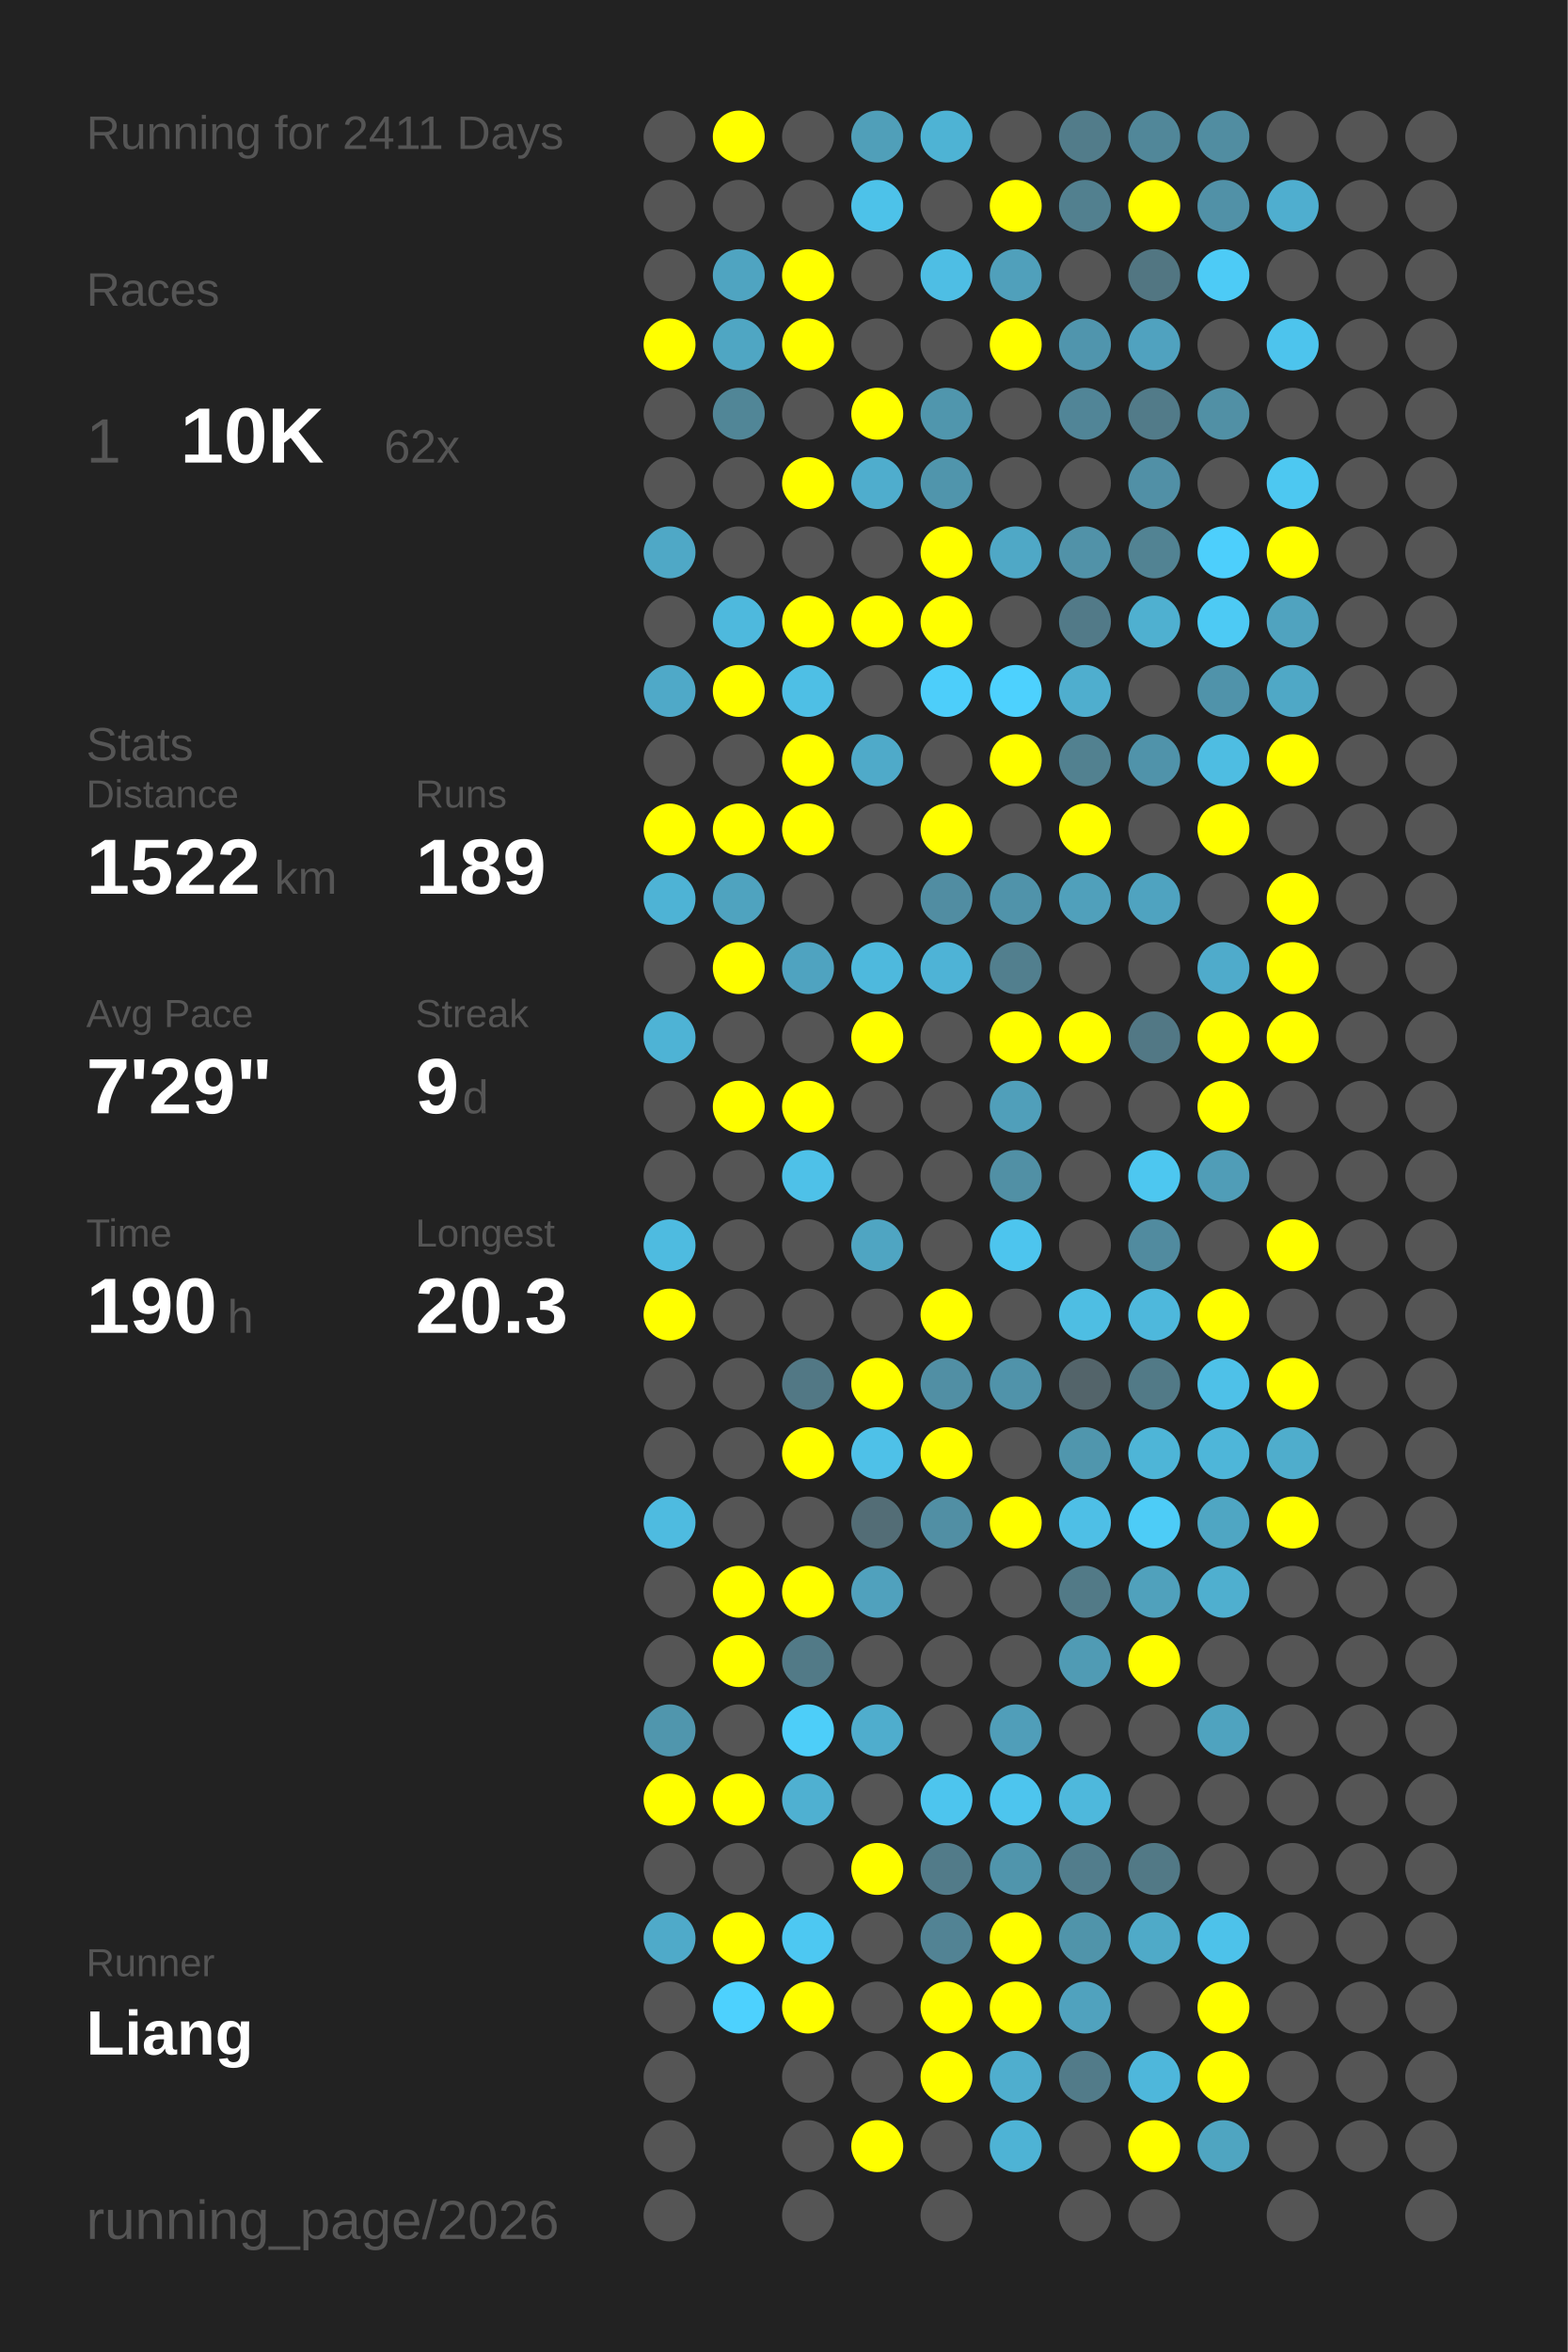
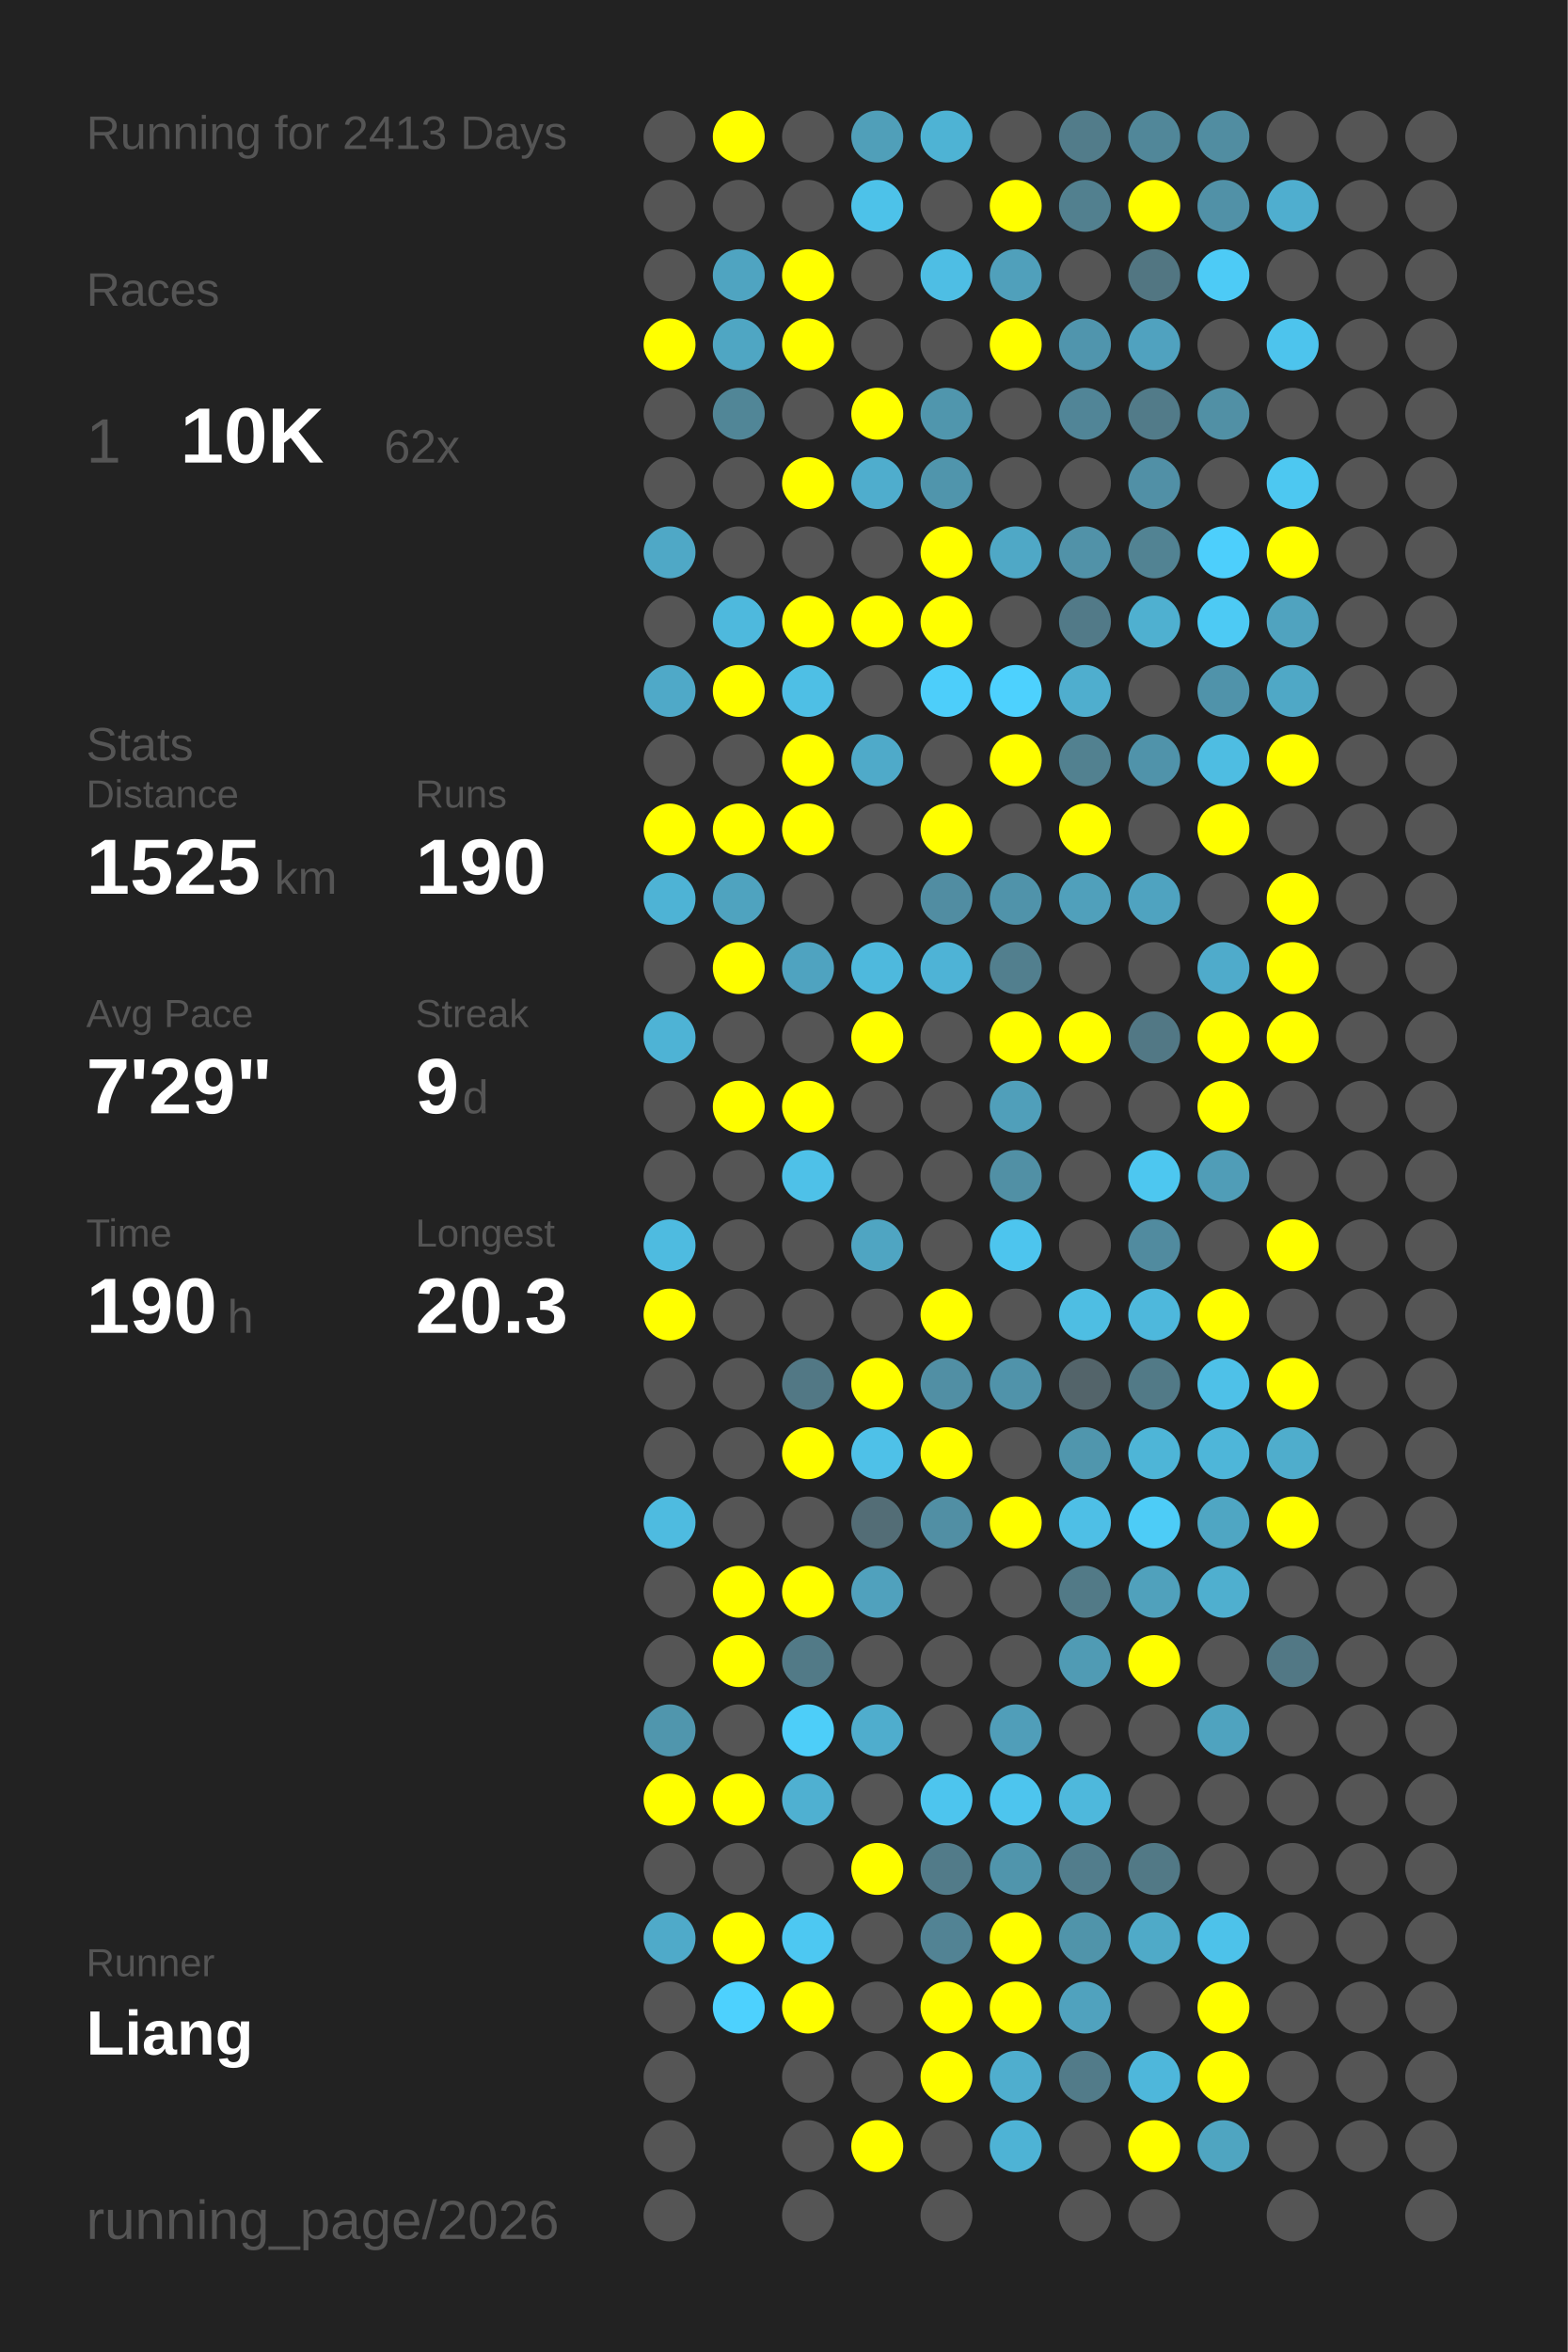
<svg xmlns="http://www.w3.org/2000/svg" baseProfile="full" height="300mm" version="1.1" viewBox="0,0,200,300" width="200mm">
  <defs />
  <rect fill="#222222" height="300" width="200" x="0" y="0" />
-   <text fill="#555555" style="font-size:6px; font-family:Arial;" x="11" y="19">Running for 2411 Days</text>
+   <text fill="#555555" style="font-size:6px; font-family:Arial;" x="11" y="19">Running for 2413 Days</text>
  <text fill="#555555" style="font-size:6px; font-family:Arial;" x="11" y="39">Races</text>
  <text fill="#555555" style="font-size:8px; font-family:Arial;" x="11" y="59">1</text>
  <text fill="#FFFFFF" style="font-size:10px; font-family:Arial; font-weight:bold;" x="23" y="59">10K</text>
  <text fill="#555555" style="font-size:6px; font-family:Arial;" x="49" y="59">62x</text>
  <text fill="#555555" style="font-size:6px; font-family:Arial;" x="11" y="97">Stats</text>
  <text fill="#555555" style="font-size:5px; font-family:Arial;" x="11" y="103">Distance</text>
-   <text fill="#FFFFFF" style="font-size:10px; font-family:Arial; font-weight:bold;" x="11" y="114">1522</text>
+   <text fill="#FFFFFF" style="font-size:10px; font-family:Arial; font-weight:bold;" x="11" y="114">1525</text>
  <text fill="#555555" style="font-size:6px; font-family:Arial;" x="35" y="114">km</text>
  <text fill="#555555" style="font-size:5px; font-family:Arial;" x="53" y="103">Runs</text>
-   <text fill="#FFFFFF" style="font-size:10px; font-family:Arial; font-weight:bold;" x="53" y="114">189</text>
+   <text fill="#FFFFFF" style="font-size:10px; font-family:Arial; font-weight:bold;" x="53" y="114">190</text>
  <text fill="#555555" style="font-size:5px; font-family:Arial;" x="11" y="131">Avg Pace</text>
  <text fill="#FFFFFF" style="font-size:10px; font-family:Arial; font-weight:bold;" x="11" y="142">7'29"</text>
  <text fill="#555555" style="font-size:5px; font-family:Arial;" x="53" y="131">Streak</text>
  <text fill="#FFFFFF" style="font-size:10px; font-family:Arial; font-weight:bold;" x="53" y="142">9</text>
  <text fill="#555555" style="font-size:6px; font-family:Arial;" x="59" y="142">d</text>
  <text fill="#555555" style="font-size:5px; font-family:Arial;" x="11" y="159">Time</text>
  <text fill="#FFFFFF" style="font-size:10px; font-family:Arial; font-weight:bold;" x="11" y="170">190</text>
  <text fill="#555555" style="font-size:6px; font-family:Arial;" x="29" y="170">h</text>
  <text fill="#555555" style="font-size:5px; font-family:Arial;" x="53" y="159">Longest</text>
  <text fill="#FFFFFF" style="font-size:10px; font-family:Arial; font-weight:bold;" x="53" y="170">20.3</text>
  <text fill="#555555" style="font-size:5px; font-family:Arial;" x="11" y="252.065">Runner</text>
  <text fill="#FFFFFF" style="font-size:8px; font-family:Arial; font-weight:bold;" x="11" y="262.065">Liang</text>
  <text fill="#555555" style="font-size:7px; font-family:Arial;" x="11" y="285.581">running_page/2026</text>
  <circle cx="85.417" cy="17.419" fill="#555555" r="3.312" />
  <circle cx="85.417" cy="26.258" fill="#555555" r="3.312" />
  <circle cx="85.417" cy="35.097" fill="#555555" r="3.312" />
  <circle cx="85.417" cy="43.935" fill="#FFFF00" r="3.312" />
  <circle cx="85.417" cy="52.774" fill="#555555" r="3.312" />
  <circle cx="85.417" cy="61.613" fill="#555555" r="3.312" />
  <circle cx="85.417" cy="70.452" fill="#4fa8c6" r="3.312" />
  <circle cx="85.417" cy="79.29" fill="#555555" r="3.312" />
  <circle cx="85.417" cy="88.129" fill="#4fa9c8" r="3.312" />
  <circle cx="85.417" cy="96.968" fill="#555555" r="3.312" />
  <circle cx="85.417" cy="105.806" fill="#FFFF00" r="3.312" />
  <circle cx="85.417" cy="114.645" fill="#4eb3d5" r="3.312" />
  <circle cx="85.417" cy="123.484" fill="#555555" r="3.312" />
  <circle cx="85.417" cy="132.323" fill="#4eb3d5" r="3.312" />
  <circle cx="85.417" cy="141.161" fill="#555555" r="3.312" />
  <circle cx="85.417" cy="150" fill="#555555" r="3.312" />
  <circle cx="85.417" cy="158.839" fill="#4ebbe0" r="3.312" />
  <circle cx="85.417" cy="167.677" fill="#FFFF00" r="3.312" />
  <circle cx="85.417" cy="176.516" fill="#555555" r="3.312" />
  <circle cx="85.417" cy="185.355" fill="#555555" r="3.312" />
  <circle cx="85.417" cy="194.194" fill="#4ebbe0" r="3.312" />
  <circle cx="85.417" cy="203.032" fill="#555555" r="3.312" />
  <circle cx="85.417" cy="211.871" fill="#555555" r="3.312" />
  <circle cx="85.417" cy="220.71" fill="#5096ad" r="3.312" />
  <circle cx="85.417" cy="229.548" fill="#FFFF00" r="3.312" />
  <circle cx="85.417" cy="238.387" fill="#555555" r="3.312" />
  <circle cx="85.417" cy="247.226" fill="#4faac9" r="3.312" />
  <circle cx="85.417" cy="256.065" fill="#555555" r="3.312" />
  <circle cx="85.417" cy="264.903" fill="#555555" r="3.312" />
  <circle cx="85.417" cy="273.742" fill="#555555" r="3.312" />
  <circle cx="85.417" cy="282.581" fill="#555555" r="3.312" />
  <circle cx="94.25" cy="17.419" fill="#FFFF00" r="3.312" />
  <circle cx="94.25" cy="26.258" fill="#555555" r="3.312" />
  <circle cx="94.25" cy="35.097" fill="#4fa4c1" r="3.312" />
  <circle cx="94.25" cy="43.935" fill="#4fa6c3" r="3.312" />
  <circle cx="94.25" cy="52.774" fill="#518697" r="3.312" />
  <circle cx="94.25" cy="61.613" fill="#555555" r="3.312" />
  <circle cx="94.25" cy="70.452" fill="#555555" r="3.312" />
  <circle cx="94.25" cy="79.29" fill="#4eb9dd" r="3.312" />
  <circle cx="94.25" cy="88.129" fill="#FFFF00" r="3.312" />
  <circle cx="94.25" cy="96.968" fill="#555555" r="3.312" />
  <circle cx="94.25" cy="105.806" fill="#FFFF00" r="3.312" />
  <circle cx="94.25" cy="114.645" fill="#4fa3bf" r="3.312" />
  <circle cx="94.25" cy="123.484" fill="#FFFF00" r="3.312" />
  <circle cx="94.25" cy="132.323" fill="#555555" r="3.312" />
  <circle cx="94.25" cy="141.161" fill="#FFFF00" r="3.312" />
  <circle cx="94.25" cy="150" fill="#555555" r="3.312" />
  <circle cx="94.25" cy="158.839" fill="#555555" r="3.312" />
  <circle cx="94.25" cy="167.677" fill="#555555" r="3.312" />
  <circle cx="94.25" cy="176.516" fill="#555555" r="3.312" />
  <circle cx="94.25" cy="185.355" fill="#555555" r="3.312" />
  <circle cx="94.25" cy="194.194" fill="#555555" r="3.312" />
  <circle cx="94.25" cy="203.032" fill="#FFFF00" r="3.312" />
  <circle cx="94.25" cy="211.871" fill="#FFFF00" r="3.312" />
  <circle cx="94.25" cy="220.71" fill="#555555" r="3.312" />
  <circle cx="94.25" cy="229.548" fill="#FFFF00" r="3.312" />
  <circle cx="94.25" cy="238.387" fill="#555555" r="3.312" />
  <circle cx="94.25" cy="247.226" fill="#FFFF00" r="3.312" />
  <circle cx="94.25" cy="256.065" fill="#4dd1fe" r="3.312" />
  <circle cx="103.083" cy="17.419" fill="#555555" r="3.312" />
  <circle cx="103.083" cy="26.258" fill="#555555" r="3.312" />
  <circle cx="103.083" cy="35.097" fill="#FFFF00" r="3.312" />
  <circle cx="103.083" cy="43.935" fill="#FFFF00" r="3.312" />
  <circle cx="103.083" cy="52.774" fill="#555555" r="3.312" />
  <circle cx="103.083" cy="61.613" fill="#FFFF00" r="3.312" />
  <circle cx="103.083" cy="70.452" fill="#555555" r="3.312" />
  <circle cx="103.083" cy="79.29" fill="#FFFF00" r="3.312" />
  <circle cx="103.083" cy="88.129" fill="#4ebfe5" r="3.312" />
  <circle cx="103.083" cy="96.968" fill="#FFFF00" r="3.312" />
  <circle cx="103.083" cy="105.806" fill="#FFFF00" r="3.312" />
  <circle cx="103.083" cy="114.645" fill="#555555" r="3.312" />
  <circle cx="103.083" cy="123.484" fill="#4fa3c0" r="3.312" />
  <circle cx="103.083" cy="132.323" fill="#555555" r="3.312" />
  <circle cx="103.083" cy="141.161" fill="#FFFF00" r="3.312" />
  <circle cx="103.083" cy="150" fill="#4ec1e8" r="3.312" />
  <circle cx="103.083" cy="158.839" fill="#555555" r="3.312" />
  <circle cx="103.083" cy="167.677" fill="#555555" r="3.312" />
  <circle cx="103.083" cy="176.516" fill="#527885" r="3.312" />
  <circle cx="103.083" cy="185.355" fill="#FFFF00" r="3.312" />
  <circle cx="103.083" cy="194.194" fill="#555555" r="3.312" />
  <circle cx="103.083" cy="203.032" fill="#FFFF00" r="3.312" />
  <circle cx="103.083" cy="211.871" fill="#527a87" r="3.312" />
  <circle cx="103.083" cy="220.71" fill="#4dcef9" r="3.312" />
  <circle cx="103.083" cy="229.548" fill="#4fb0d1" r="3.312" />
  <circle cx="103.083" cy="238.387" fill="#555555" r="3.312" />
  <circle cx="103.083" cy="247.226" fill="#4dc8f2" r="3.312" />
  <circle cx="103.083" cy="256.065" fill="#FFFF00" r="3.312" />
  <circle cx="103.083" cy="264.903" fill="#555555" r="3.312" />
  <circle cx="103.083" cy="273.742" fill="#555555" r="3.312" />
  <circle cx="103.083" cy="282.581" fill="#555555" r="3.312" />
  <circle cx="111.917" cy="17.419" fill="#509fb9" r="3.312" />
  <circle cx="111.917" cy="26.258" fill="#4dc2e9" r="3.312" />
  <circle cx="111.917" cy="35.097" fill="#555555" r="3.312" />
  <circle cx="111.917" cy="43.935" fill="#555555" r="3.312" />
  <circle cx="111.917" cy="52.774" fill="#FFFF00" r="3.312" />
  <circle cx="111.917" cy="61.613" fill="#4fadcd" r="3.312" />
  <circle cx="111.917" cy="70.452" fill="#555555" r="3.312" />
  <circle cx="111.917" cy="79.29" fill="#FFFF00" r="3.312" />
  <circle cx="111.917" cy="88.129" fill="#555555" r="3.312" />
  <circle cx="111.917" cy="96.968" fill="#4faac9" r="3.312" />
  <circle cx="111.917" cy="105.806" fill="#555555" r="3.312" />
  <circle cx="111.917" cy="114.645" fill="#555555" r="3.312" />
  <circle cx="111.917" cy="123.484" fill="#4eb9dd" r="3.312" />
  <circle cx="111.917" cy="132.323" fill="#FFFF00" r="3.312" />
  <circle cx="111.917" cy="141.161" fill="#555555" r="3.312" />
  <circle cx="111.917" cy="150" fill="#555555" r="3.312" />
  <circle cx="111.917" cy="158.839" fill="#4fa5c2" r="3.312" />
  <circle cx="111.917" cy="167.677" fill="#555555" r="3.312" />
  <circle cx="111.917" cy="176.516" fill="#FFFF00" r="3.312" />
  <circle cx="111.917" cy="185.355" fill="#4ec1e8" r="3.312" />
  <circle cx="111.917" cy="194.194" fill="#536d76" r="3.312" />
  <circle cx="111.917" cy="203.032" fill="#50a1bd" r="3.312" />
  <circle cx="111.917" cy="211.871" fill="#555555" r="3.312" />
  <circle cx="111.917" cy="220.71" fill="#4fadcd" r="3.312" />
  <circle cx="111.917" cy="229.548" fill="#555555" r="3.312" />
  <circle cx="111.917" cy="238.387" fill="#FFFF00" r="3.312" />
  <circle cx="111.917" cy="247.226" fill="#555555" r="3.312" />
  <circle cx="111.917" cy="256.065" fill="#555555" r="3.312" />
  <circle cx="111.917" cy="264.903" fill="#555555" r="3.312" />
  <circle cx="111.917" cy="273.742" fill="#FFFF00" r="3.312" />
  <circle cx="120.75" cy="17.419" fill="#4eb3d4" r="3.312" />
  <circle cx="120.75" cy="26.258" fill="#555555" r="3.312" />
  <circle cx="120.75" cy="35.097" fill="#4ebee4" r="3.312" />
  <circle cx="120.75" cy="43.935" fill="#555555" r="3.312" />
  <circle cx="120.75" cy="52.774" fill="#5096ad" r="3.312" />
  <circle cx="120.75" cy="61.613" fill="#5095ac" r="3.312" />
  <circle cx="120.75" cy="70.452" fill="#FFFF00" r="3.312" />
  <circle cx="120.75" cy="79.29" fill="#FFFF00" r="3.312" />
  <circle cx="120.75" cy="88.129" fill="#4dcefa" r="3.312" />
  <circle cx="120.75" cy="96.968" fill="#555555" r="3.312" />
  <circle cx="120.75" cy="105.806" fill="#FFFF00" r="3.312" />
  <circle cx="120.75" cy="114.645" fill="#518da2" r="3.312" />
  <circle cx="120.75" cy="123.484" fill="#4eb3d6" r="3.312" />
  <circle cx="120.75" cy="132.323" fill="#555555" r="3.312" />
  <circle cx="120.75" cy="141.161" fill="#555555" r="3.312" />
  <circle cx="120.75" cy="150" fill="#555555" r="3.312" />
  <circle cx="120.75" cy="158.839" fill="#555555" r="3.312" />
  <circle cx="120.75" cy="167.677" fill="#FFFF00" r="3.312" />
  <circle cx="120.75" cy="176.516" fill="#518fa4" r="3.312" />
  <circle cx="120.75" cy="185.355" fill="#FFFF00" r="3.312" />
  <circle cx="120.75" cy="194.194" fill="#518fa4" r="3.312" />
  <circle cx="120.75" cy="203.032" fill="#555555" r="3.312" />
  <circle cx="120.75" cy="211.871" fill="#555555" r="3.312" />
  <circle cx="120.75" cy="220.71" fill="#555555" r="3.312" />
  <circle cx="120.75" cy="229.548" fill="#4dc5ee" r="3.312" />
  <circle cx="120.75" cy="238.387" fill="#527b89" r="3.312" />
  <circle cx="120.75" cy="247.226" fill="#528394" r="3.312" />
  <circle cx="120.75" cy="256.065" fill="#FFFF00" r="3.312" />
  <circle cx="120.75" cy="264.903" fill="#FFFF00" r="3.312" />
  <circle cx="120.75" cy="273.742" fill="#555555" r="3.312" />
  <circle cx="120.75" cy="282.581" fill="#555555" r="3.312" />
  <circle cx="129.583" cy="17.419" fill="#555555" r="3.312" />
  <circle cx="129.583" cy="26.258" fill="#FFFF00" r="3.312" />
  <circle cx="129.583" cy="35.097" fill="#50a0bb" r="3.312" />
  <circle cx="129.583" cy="43.935" fill="#FFFF00" r="3.312" />
  <circle cx="129.583" cy="52.774" fill="#555555" r="3.312" />
  <circle cx="129.583" cy="61.613" fill="#555555" r="3.312" />
  <circle cx="129.583" cy="70.452" fill="#4fa8c6" r="3.312" />
  <circle cx="129.583" cy="79.29" fill="#555555" r="3.312" />
  <circle cx="129.583" cy="88.129" fill="#4dd1fe" r="3.312" />
  <circle cx="129.583" cy="96.968" fill="#FFFF00" r="3.312" />
  <circle cx="129.583" cy="105.806" fill="#555555" r="3.312" />
  <circle cx="129.583" cy="114.645" fill="#5093aa" r="3.312" />
  <circle cx="129.583" cy="123.484" fill="#527f8e" r="3.312" />
  <circle cx="129.583" cy="132.323" fill="#FFFF00" r="3.312" />
  <circle cx="129.583" cy="141.161" fill="#509fba" r="3.312" />
  <circle cx="129.583" cy="150" fill="#5190a5" r="3.312" />
  <circle cx="129.583" cy="158.839" fill="#4dc5ee" r="3.312" />
  <circle cx="129.583" cy="167.677" fill="#555555" r="3.312" />
  <circle cx="129.583" cy="176.516" fill="#5093aa" r="3.312" />
  <circle cx="129.583" cy="185.355" fill="#555555" r="3.312" />
  <circle cx="129.583" cy="194.194" fill="#FFFF00" r="3.312" />
  <circle cx="129.583" cy="203.032" fill="#555555" r="3.312" />
  <circle cx="129.583" cy="211.871" fill="#555555" r="3.312" />
  <circle cx="129.583" cy="220.71" fill="#509eb9" r="3.312" />
  <circle cx="129.583" cy="229.548" fill="#4dc5ee" r="3.312" />
  <circle cx="129.583" cy="238.387" fill="#5095ac" r="3.312" />
  <circle cx="129.583" cy="247.226" fill="#FFFF00" r="3.312" />
  <circle cx="129.583" cy="256.065" fill="#FFFF00" r="3.312" />
  <circle cx="129.583" cy="264.903" fill="#4faece" r="3.312" />
  <circle cx="129.583" cy="273.742" fill="#4eb3d5" r="3.312" />
  <circle cx="138.417" cy="17.419" fill="#527c8a" r="3.312" />
  <circle cx="138.417" cy="26.258" fill="#52808f" r="3.312" />
  <circle cx="138.417" cy="35.097" fill="#555555" r="3.312" />
  <circle cx="138.417" cy="43.935" fill="#5095ad" r="3.312" />
  <circle cx="138.417" cy="52.774" fill="#518597" r="3.312" />
  <circle cx="138.417" cy="61.613" fill="#555555" r="3.312" />
  <circle cx="138.417" cy="70.452" fill="#5192a8" r="3.312" />
  <circle cx="138.417" cy="79.29" fill="#527a88" r="3.312" />
  <circle cx="138.417" cy="88.129" fill="#4faece" r="3.312" />
  <circle cx="138.417" cy="96.968" fill="#528190" r="3.312" />
  <circle cx="138.417" cy="105.806" fill="#FFFF00" r="3.312" />
  <circle cx="138.417" cy="114.645" fill="#50a0bb" r="3.312" />
  <circle cx="138.417" cy="123.484" fill="#555555" r="3.312" />
  <circle cx="138.417" cy="132.323" fill="#FFFF00" r="3.312" />
  <circle cx="138.417" cy="141.161" fill="#555555" r="3.312" />
  <circle cx="138.417" cy="150" fill="#555555" r="3.312" />
  <circle cx="138.417" cy="158.839" fill="#555555" r="3.312" />
  <circle cx="138.417" cy="167.677" fill="#4ebee3" r="3.312" />
  <circle cx="138.417" cy="176.516" fill="#53646a" r="3.312" />
  <circle cx="138.417" cy="185.355" fill="#5096ad" r="3.312" />
  <circle cx="138.417" cy="194.194" fill="#4ebfe6" r="3.312" />
  <circle cx="138.417" cy="203.032" fill="#527a87" r="3.312" />
  <circle cx="138.417" cy="211.871" fill="#509bb4" r="3.312" />
  <circle cx="138.417" cy="220.71" fill="#555555" r="3.312" />
  <circle cx="138.417" cy="229.548" fill="#4eb8dc" r="3.312" />
  <circle cx="138.417" cy="238.387" fill="#527d8c" r="3.312" />
  <circle cx="138.417" cy="247.226" fill="#5094aa" r="3.312" />
  <circle cx="138.417" cy="256.065" fill="#50a2be" r="3.312" />
  <circle cx="138.417" cy="264.903" fill="#527b89" r="3.312" />
  <circle cx="138.417" cy="273.742" fill="#555555" r="3.312" />
  <circle cx="138.417" cy="282.581" fill="#555555" r="3.312" />
  <circle cx="147.25" cy="17.419" fill="#518799" r="3.312" />
  <circle cx="147.25" cy="26.258" fill="#FFFF00" r="3.312" />
  <circle cx="147.25" cy="35.097" fill="#527682" r="3.312" />
  <circle cx="147.25" cy="43.935" fill="#50a2bf" r="3.312" />
  <circle cx="147.25" cy="52.774" fill="#527b89" r="3.312" />
  <circle cx="147.25" cy="61.613" fill="#5190a6" r="3.312" />
  <circle cx="147.25" cy="70.452" fill="#528393" r="3.312" />
  <circle cx="147.25" cy="79.29" fill="#4fb0d0" r="3.312" />
  <circle cx="147.25" cy="88.129" fill="#555555" r="3.312" />
  <circle cx="147.25" cy="96.968" fill="#5093aa" r="3.312" />
  <circle cx="147.25" cy="105.806" fill="#555555" r="3.312" />
  <circle cx="147.25" cy="114.645" fill="#4fa3c0" r="3.312" />
  <circle cx="147.25" cy="123.484" fill="#555555" r="3.312" />
  <circle cx="147.25" cy="132.323" fill="#527885" r="3.312" />
  <circle cx="147.25" cy="141.161" fill="#555555" r="3.312" />
  <circle cx="147.25" cy="150" fill="#4dc7f0" r="3.312" />
  <circle cx="147.25" cy="158.839" fill="#518b9f" r="3.312" />
  <circle cx="147.25" cy="167.677" fill="#4eb8dc" r="3.312" />
  <circle cx="147.25" cy="176.516" fill="#527a87" r="3.312" />
  <circle cx="147.25" cy="185.355" fill="#4eb5d7" r="3.312" />
  <circle cx="147.25" cy="194.194" fill="#4dccf7" r="3.312" />
  <circle cx="147.25" cy="203.032" fill="#50a1bc" r="3.312" />
  <circle cx="147.25" cy="211.871" fill="#FFFF00" r="3.312" />
  <circle cx="147.25" cy="220.71" fill="#555555" r="3.312" />
  <circle cx="147.25" cy="229.548" fill="#555555" r="3.312" />
  <circle cx="147.25" cy="238.387" fill="#527986" r="3.312" />
  <circle cx="147.25" cy="247.226" fill="#4faac8" r="3.312" />
  <circle cx="147.25" cy="256.065" fill="#555555" r="3.312" />
  <circle cx="147.25" cy="264.903" fill="#4eb7db" r="3.312" />
  <circle cx="147.25" cy="273.742" fill="#FFFF00" r="3.312" />
  <circle cx="147.25" cy="282.581" fill="#555555" r="3.312" />
  <circle cx="156.083" cy="17.419" fill="#518da1" r="3.312" />
  <circle cx="156.083" cy="26.258" fill="#5191a7" r="3.312" />
  <circle cx="156.083" cy="35.097" fill="#4dcbf6" r="3.312" />
  <circle cx="156.083" cy="43.935" fill="#555555" r="3.312" />
  <circle cx="156.083" cy="52.774" fill="#5190a5" r="3.312" />
  <circle cx="156.083" cy="61.613" fill="#555555" r="3.312" />
  <circle cx="156.083" cy="70.452" fill="#4dcffc" r="3.312" />
  <circle cx="156.083" cy="79.29" fill="#4dcaf4" r="3.312" />
  <circle cx="156.083" cy="88.129" fill="#5093aa" r="3.312" />
  <circle cx="156.083" cy="96.968" fill="#4ebde2" r="3.312" />
  <circle cx="156.083" cy="105.806" fill="#FFFF00" r="3.312" />
  <circle cx="156.083" cy="114.645" fill="#555555" r="3.312" />
  <circle cx="156.083" cy="123.484" fill="#4fabcb" r="3.312" />
  <circle cx="156.083" cy="132.323" fill="#FFFF00" r="3.312" />
  <circle cx="156.083" cy="141.161" fill="#FFFF00" r="3.312" />
  <circle cx="156.083" cy="150" fill="#509db7" r="3.312" />
  <circle cx="156.083" cy="158.839" fill="#555555" r="3.312" />
  <circle cx="156.083" cy="167.677" fill="#FFFF00" r="3.312" />
  <circle cx="156.083" cy="176.516" fill="#4ec1e8" r="3.312" />
  <circle cx="156.083" cy="185.355" fill="#4eb6d9" r="3.312" />
  <circle cx="156.083" cy="194.194" fill="#4fa6c3" r="3.312" />
  <circle cx="156.083" cy="203.032" fill="#4fafcf" r="3.312" />
  <circle cx="156.083" cy="211.871" fill="#555555" r="3.312" />
  <circle cx="156.083" cy="220.71" fill="#4fa3bf" r="3.312" />
  <circle cx="156.083" cy="229.548" fill="#555555" r="3.312" />
  <circle cx="156.083" cy="238.387" fill="#555555" r="3.312" />
  <circle cx="156.083" cy="247.226" fill="#4dc2ea" r="3.312" />
  <circle cx="156.083" cy="256.065" fill="#FFFF00" r="3.312" />
  <circle cx="156.083" cy="264.903" fill="#FFFF00" r="3.312" />
  <circle cx="156.083" cy="273.742" fill="#4fa5c1" r="3.312" />
  <circle cx="164.917" cy="17.419" fill="#555555" r="3.312" />
  <circle cx="164.917" cy="26.258" fill="#4faecf" r="3.312" />
  <circle cx="164.917" cy="35.097" fill="#555555" r="3.312" />
  <circle cx="164.917" cy="43.935" fill="#4dc4ed" r="3.312" />
  <circle cx="164.917" cy="52.774" fill="#555555" r="3.312" />
  <circle cx="164.917" cy="61.613" fill="#4dc8f1" r="3.312" />
  <circle cx="164.917" cy="70.452" fill="#FFFF00" r="3.312" />
  <circle cx="164.917" cy="79.29" fill="#50a3bf" r="3.312" />
  <circle cx="164.917" cy="88.129" fill="#4fa8c6" r="3.312" />
  <circle cx="164.917" cy="96.968" fill="#FFFF00" r="3.312" />
  <circle cx="164.917" cy="105.806" fill="#555555" r="3.312" />
  <circle cx="164.917" cy="114.645" fill="#FFFF00" r="3.312" />
  <circle cx="164.917" cy="123.484" fill="#FFFF00" r="3.312" />
  <circle cx="164.917" cy="132.323" fill="#FFFF00" r="3.312" />
  <circle cx="164.917" cy="141.161" fill="#555555" r="3.312" />
  <circle cx="164.917" cy="150" fill="#555555" r="3.312" />
  <circle cx="164.917" cy="158.839" fill="#FFFF00" r="3.312" />
  <circle cx="164.917" cy="167.677" fill="#555555" r="3.312" />
  <circle cx="164.917" cy="176.516" fill="#FFFF00" r="3.312" />
  <circle cx="164.917" cy="185.355" fill="#4fadcc" r="3.312" />
  <circle cx="164.917" cy="194.194" fill="#FFFF00" r="3.312" />
  <circle cx="164.917" cy="203.032" fill="#555555" r="3.312" />
-   <circle cx="164.917" cy="211.871" fill="#555555" r="3.312" />
+   <circle cx="164.917" cy="211.871" fill="#527885" r="3.312" />
  <circle cx="164.917" cy="220.71" fill="#555555" r="3.312" />
  <circle cx="164.917" cy="229.548" fill="#555555" r="3.312" />
  <circle cx="164.917" cy="238.387" fill="#555555" r="3.312" />
  <circle cx="164.917" cy="247.226" fill="#555555" r="3.312" />
  <circle cx="164.917" cy="256.065" fill="#555555" r="3.312" />
  <circle cx="164.917" cy="264.903" fill="#555555" r="3.312" />
  <circle cx="164.917" cy="273.742" fill="#555555" r="3.312" />
  <circle cx="164.917" cy="282.581" fill="#555555" r="3.312" />
  <circle cx="173.75" cy="17.419" fill="#555555" r="3.312" />
  <circle cx="173.75" cy="26.258" fill="#555555" r="3.312" />
  <circle cx="173.75" cy="35.097" fill="#555555" r="3.312" />
  <circle cx="173.75" cy="43.935" fill="#555555" r="3.312" />
  <circle cx="173.75" cy="52.774" fill="#555555" r="3.312" />
  <circle cx="173.75" cy="61.613" fill="#555555" r="3.312" />
  <circle cx="173.75" cy="70.452" fill="#555555" r="3.312" />
  <circle cx="173.75" cy="79.29" fill="#555555" r="3.312" />
  <circle cx="173.75" cy="88.129" fill="#555555" r="3.312" />
  <circle cx="173.75" cy="96.968" fill="#555555" r="3.312" />
  <circle cx="173.75" cy="105.806" fill="#555555" r="3.312" />
  <circle cx="173.75" cy="114.645" fill="#555555" r="3.312" />
  <circle cx="173.75" cy="123.484" fill="#555555" r="3.312" />
  <circle cx="173.75" cy="132.323" fill="#555555" r="3.312" />
  <circle cx="173.75" cy="141.161" fill="#555555" r="3.312" />
  <circle cx="173.75" cy="150" fill="#555555" r="3.312" />
  <circle cx="173.75" cy="158.839" fill="#555555" r="3.312" />
  <circle cx="173.75" cy="167.677" fill="#555555" r="3.312" />
  <circle cx="173.75" cy="176.516" fill="#555555" r="3.312" />
  <circle cx="173.75" cy="185.355" fill="#555555" r="3.312" />
  <circle cx="173.75" cy="194.194" fill="#555555" r="3.312" />
  <circle cx="173.75" cy="203.032" fill="#555555" r="3.312" />
  <circle cx="173.75" cy="211.871" fill="#555555" r="3.312" />
  <circle cx="173.75" cy="220.71" fill="#555555" r="3.312" />
  <circle cx="173.75" cy="229.548" fill="#555555" r="3.312" />
  <circle cx="173.75" cy="238.387" fill="#555555" r="3.312" />
  <circle cx="173.75" cy="247.226" fill="#555555" r="3.312" />
  <circle cx="173.75" cy="256.065" fill="#555555" r="3.312" />
  <circle cx="173.75" cy="264.903" fill="#555555" r="3.312" />
  <circle cx="173.75" cy="273.742" fill="#555555" r="3.312" />
  <circle cx="182.583" cy="17.419" fill="#555555" r="3.312" />
  <circle cx="182.583" cy="26.258" fill="#555555" r="3.312" />
  <circle cx="182.583" cy="35.097" fill="#555555" r="3.312" />
  <circle cx="182.583" cy="43.935" fill="#555555" r="3.312" />
  <circle cx="182.583" cy="52.774" fill="#555555" r="3.312" />
  <circle cx="182.583" cy="61.613" fill="#555555" r="3.312" />
  <circle cx="182.583" cy="70.452" fill="#555555" r="3.312" />
  <circle cx="182.583" cy="79.29" fill="#555555" r="3.312" />
  <circle cx="182.583" cy="88.129" fill="#555555" r="3.312" />
  <circle cx="182.583" cy="96.968" fill="#555555" r="3.312" />
  <circle cx="182.583" cy="105.806" fill="#555555" r="3.312" />
  <circle cx="182.583" cy="114.645" fill="#555555" r="3.312" />
  <circle cx="182.583" cy="123.484" fill="#555555" r="3.312" />
  <circle cx="182.583" cy="132.323" fill="#555555" r="3.312" />
  <circle cx="182.583" cy="141.161" fill="#555555" r="3.312" />
  <circle cx="182.583" cy="150" fill="#555555" r="3.312" />
  <circle cx="182.583" cy="158.839" fill="#555555" r="3.312" />
  <circle cx="182.583" cy="167.677" fill="#555555" r="3.312" />
  <circle cx="182.583" cy="176.516" fill="#555555" r="3.312" />
  <circle cx="182.583" cy="185.355" fill="#555555" r="3.312" />
  <circle cx="182.583" cy="194.194" fill="#555555" r="3.312" />
  <circle cx="182.583" cy="203.032" fill="#555555" r="3.312" />
  <circle cx="182.583" cy="211.871" fill="#555555" r="3.312" />
  <circle cx="182.583" cy="220.71" fill="#555555" r="3.312" />
  <circle cx="182.583" cy="229.548" fill="#555555" r="3.312" />
  <circle cx="182.583" cy="238.387" fill="#555555" r="3.312" />
  <circle cx="182.583" cy="247.226" fill="#555555" r="3.312" />
  <circle cx="182.583" cy="256.065" fill="#555555" r="3.312" />
  <circle cx="182.583" cy="264.903" fill="#555555" r="3.312" />
  <circle cx="182.583" cy="273.742" fill="#555555" r="3.312" />
  <circle cx="182.583" cy="282.581" fill="#555555" r="3.312" />
</svg>
